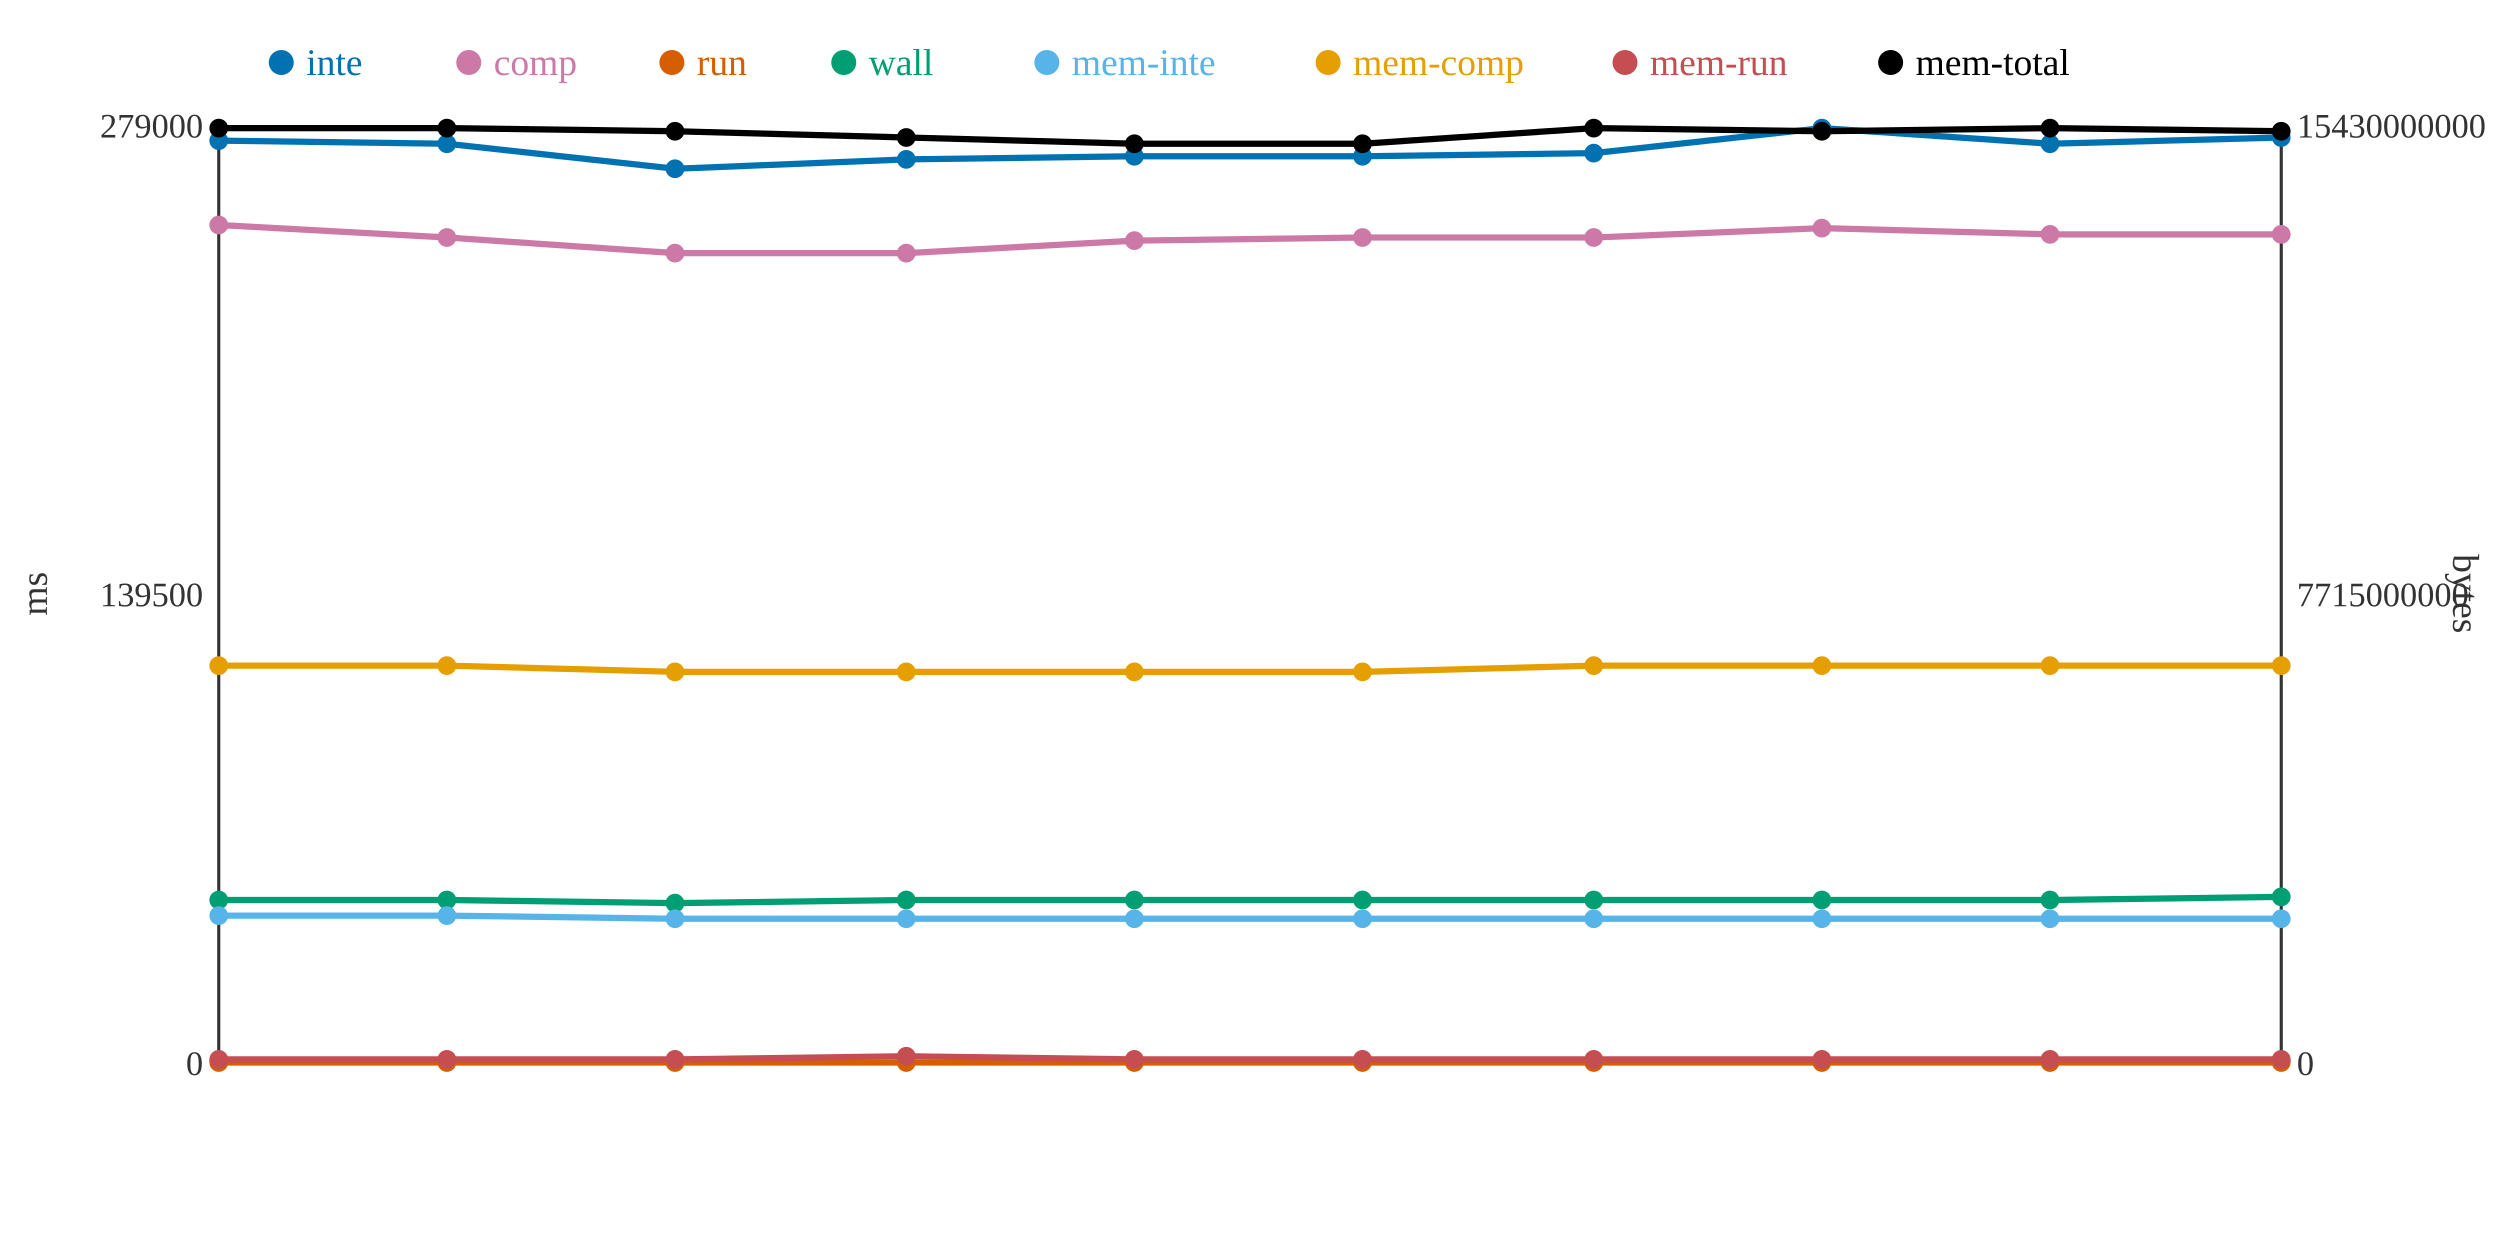
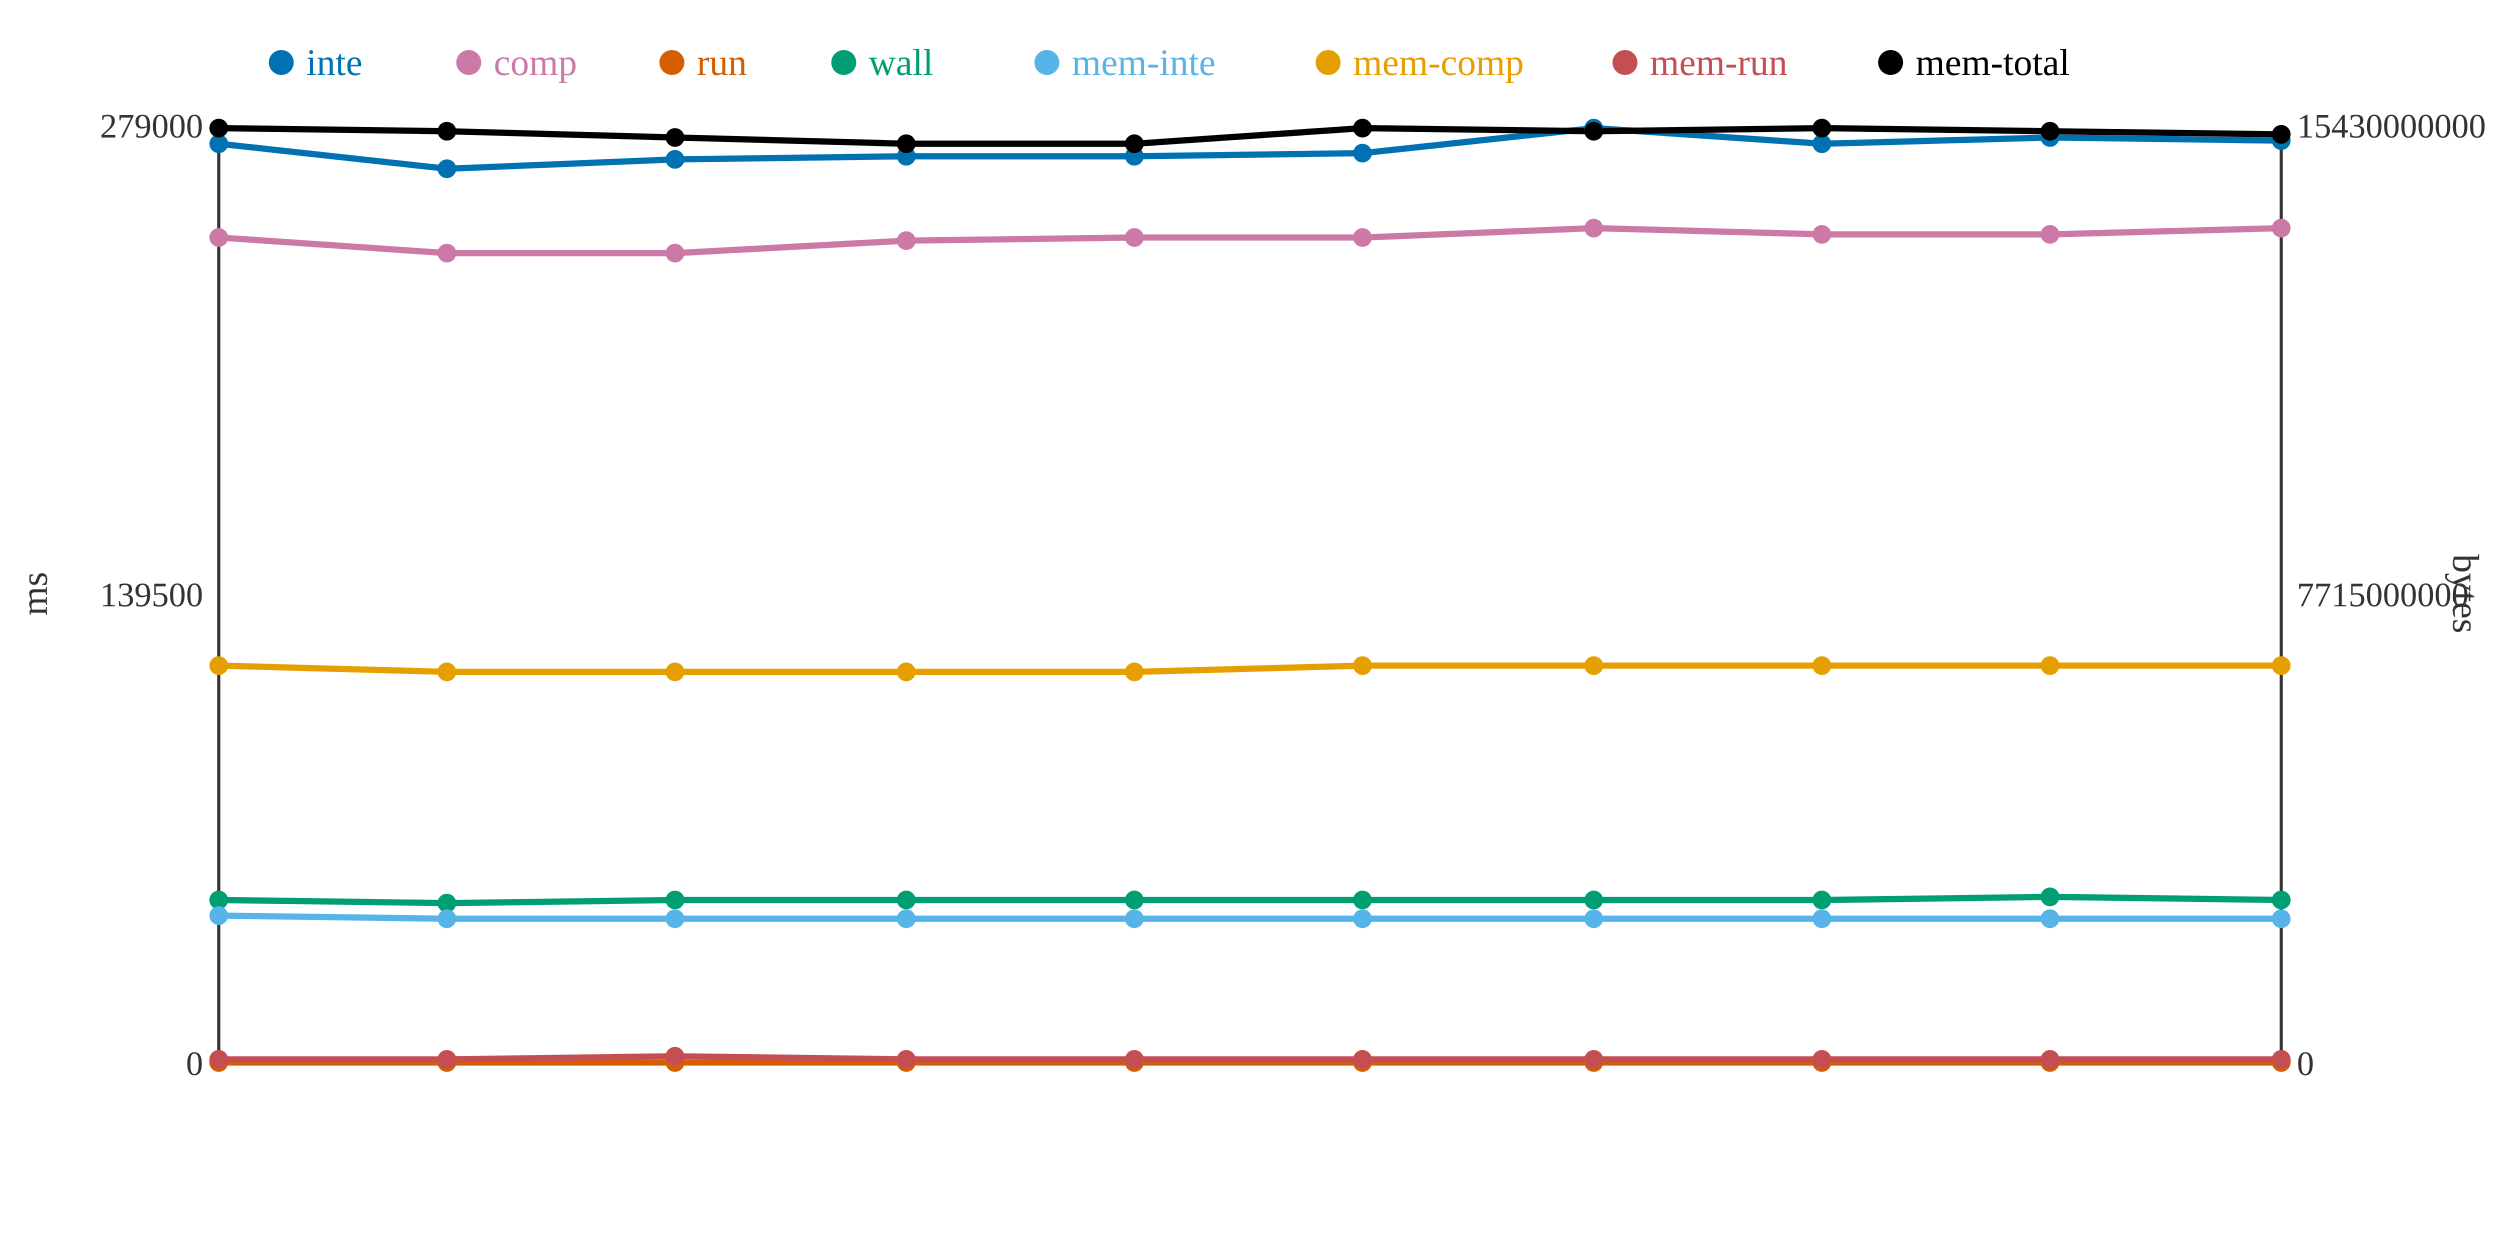
<svg xmlns="http://www.w3.org/2000/svg" width="800" height="400">
  <rect width="800" height="400" fill="white" />
  <line x1="70" y1="40" x2="70" y2="340" stroke="#333" stroke-width="1" />
  <line x1="70" y1="340" x2="730" y2="340" stroke="#333" stroke-width="1" />
  <line x1="730" y1="40" x2="730" y2="340" stroke="#333" stroke-width="1" />
  <text x="65" y="344" text-anchor="end" font-size="11" fill="#333">0</text>
  <text x="65" y="194" text-anchor="end" font-size="11" fill="#333">139500</text>
  <text x="65" y="44" text-anchor="end" font-size="11" fill="#333">279000</text>
  <text x="15" y="190" text-anchor="middle" font-size="12" fill="#333" transform="rotate(-90 15 190)">ms</text>
  <text x="735" y="344" text-anchor="start" font-size="11" fill="#333">0</text>
  <text x="735" y="194" text-anchor="start" font-size="11" fill="#333">7715000000</text>
  <text x="735" y="44" text-anchor="start" font-size="11" fill="#333">15430000000</text>
  <text x="785" y="190" text-anchor="middle" font-size="12" fill="#333" transform="rotate(90 785 190)">bytes</text>
-   <polyline points="70,45 143,46 216,54 290,51 363,50 436,50 510,49 583,41 656,46 730,44" fill="none" stroke="#0072B2" stroke-width="2" />
-   <polyline points="70,72 143,76 216,81 290,81 363,77 436,76 510,76 583,73 656,75 730,75" fill="none" stroke="#CC79A7" stroke-width="2" />
+   <polyline points="70,46 143,54 216,51 290,50 363,50 436,49 510,41 583,46 656,44 730,45" fill="none" stroke="#0072B2" stroke-width="2" />
+   <polyline points="70,76 143,81 216,81 290,77 363,76 436,76 510,73 583,75 656,75 730,73" fill="none" stroke="#CC79A7" stroke-width="2" />
  <polyline points="70,340 143,340 216,340 290,340 363,340 436,340 510,340 583,340 656,340 730,340" fill="none" stroke="#D55E00" stroke-width="2" />
-   <polyline points="70,288 143,288 216,289 290,288 363,288 436,288 510,288 583,288 656,288 730,287" fill="none" stroke="#009E73" stroke-width="2" />
-   <polyline points="70,293 143,293 216,294 290,294 363,294 436,294 510,294 583,294 656,294 730,294" fill="none" stroke="#56B4E9" stroke-width="2" />
-   <polyline points="70,213 143,213 216,215 290,215 363,215 436,215 510,213 583,213 656,213 730,213" fill="none" stroke="#E69F00" stroke-width="2" />
-   <polyline points="70,339 143,339 216,339 290,338 363,339 436,339 510,339 583,339 656,339 730,339" fill="none" stroke="#C44E52" stroke-width="2" />
-   <polyline points="70,41 143,41 216,42 290,44 363,46 436,46 510,41 583,42 656,41 730,42" fill="none" stroke="#000000" stroke-width="2" />
-   <circle cx="70" cy="45" r="3" fill="#0072B2" />
-   <circle cx="70" cy="72" r="3" fill="#CC79A7" />
+   <polyline points="70,288 143,289 216,288 290,288 363,288 436,288 510,288 583,288 656,287 730,288" fill="none" stroke="#009E73" stroke-width="2" />
+   <polyline points="70,293 143,294 216,294 290,294 363,294 436,294 510,294 583,294 656,294 730,294" fill="none" stroke="#56B4E9" stroke-width="2" />
+   <polyline points="70,213 143,215 216,215 290,215 363,215 436,213 510,213 583,213 656,213 730,213" fill="none" stroke="#E69F00" stroke-width="2" />
+   <polyline points="70,339 143,339 216,338 290,339 363,339 436,339 510,339 583,339 656,339 730,339" fill="none" stroke="#C44E52" stroke-width="2" />
+   <polyline points="70,41 143,42 216,44 290,46 363,46 436,41 510,42 583,41 656,42 730,43" fill="none" stroke="#000000" stroke-width="2" />
+   <circle cx="70" cy="46" r="3" fill="#0072B2" />
+   <circle cx="70" cy="76" r="3" fill="#CC79A7" />
  <circle cx="70" cy="340" r="3" fill="#D55E00" />
  <circle cx="70" cy="288" r="3" fill="#009E73" />
  <circle cx="70" cy="293" r="3" fill="#56B4E9" />
  <circle cx="70" cy="213" r="3" fill="#E69F00" />
  <circle cx="70" cy="339" r="3" fill="#C44E52" />
  <circle cx="70" cy="41" r="3" fill="#000000" />
-   <circle cx="143" cy="46" r="3" fill="#0072B2" />
-   <circle cx="143" cy="76" r="3" fill="#CC79A7" />
+   <circle cx="143" cy="54" r="3" fill="#0072B2" />
+   <circle cx="143" cy="81" r="3" fill="#CC79A7" />
  <circle cx="143" cy="340" r="3" fill="#D55E00" />
-   <circle cx="143" cy="288" r="3" fill="#009E73" />
-   <circle cx="143" cy="293" r="3" fill="#56B4E9" />
-   <circle cx="143" cy="213" r="3" fill="#E69F00" />
+   <circle cx="143" cy="289" r="3" fill="#009E73" />
+   <circle cx="143" cy="294" r="3" fill="#56B4E9" />
+   <circle cx="143" cy="215" r="3" fill="#E69F00" />
  <circle cx="143" cy="339" r="3" fill="#C44E52" />
-   <circle cx="143" cy="41" r="3" fill="#000000" />
-   <circle cx="216" cy="54" r="3" fill="#0072B2" />
+   <circle cx="143" cy="42" r="3" fill="#000000" />
+   <circle cx="216" cy="51" r="3" fill="#0072B2" />
  <circle cx="216" cy="81" r="3" fill="#CC79A7" />
  <circle cx="216" cy="340" r="3" fill="#D55E00" />
-   <circle cx="216" cy="289" r="3" fill="#009E73" />
+   <circle cx="216" cy="288" r="3" fill="#009E73" />
  <circle cx="216" cy="294" r="3" fill="#56B4E9" />
  <circle cx="216" cy="215" r="3" fill="#E69F00" />
-   <circle cx="216" cy="339" r="3" fill="#C44E52" />
-   <circle cx="216" cy="42" r="3" fill="#000000" />
-   <circle cx="290" cy="51" r="3" fill="#0072B2" />
-   <circle cx="290" cy="81" r="3" fill="#CC79A7" />
+   <circle cx="216" cy="338" r="3" fill="#C44E52" />
+   <circle cx="216" cy="44" r="3" fill="#000000" />
+   <circle cx="290" cy="50" r="3" fill="#0072B2" />
+   <circle cx="290" cy="77" r="3" fill="#CC79A7" />
  <circle cx="290" cy="340" r="3" fill="#D55E00" />
  <circle cx="290" cy="288" r="3" fill="#009E73" />
  <circle cx="290" cy="294" r="3" fill="#56B4E9" />
  <circle cx="290" cy="215" r="3" fill="#E69F00" />
-   <circle cx="290" cy="338" r="3" fill="#C44E52" />
-   <circle cx="290" cy="44" r="3" fill="#000000" />
+   <circle cx="290" cy="339" r="3" fill="#C44E52" />
+   <circle cx="290" cy="46" r="3" fill="#000000" />
  <circle cx="363" cy="50" r="3" fill="#0072B2" />
-   <circle cx="363" cy="77" r="3" fill="#CC79A7" />
+   <circle cx="363" cy="76" r="3" fill="#CC79A7" />
  <circle cx="363" cy="340" r="3" fill="#D55E00" />
  <circle cx="363" cy="288" r="3" fill="#009E73" />
  <circle cx="363" cy="294" r="3" fill="#56B4E9" />
  <circle cx="363" cy="215" r="3" fill="#E69F00" />
  <circle cx="363" cy="339" r="3" fill="#C44E52" />
  <circle cx="363" cy="46" r="3" fill="#000000" />
-   <circle cx="436" cy="50" r="3" fill="#0072B2" />
+   <circle cx="436" cy="49" r="3" fill="#0072B2" />
  <circle cx="436" cy="76" r="3" fill="#CC79A7" />
  <circle cx="436" cy="340" r="3" fill="#D55E00" />
  <circle cx="436" cy="288" r="3" fill="#009E73" />
  <circle cx="436" cy="294" r="3" fill="#56B4E9" />
-   <circle cx="436" cy="215" r="3" fill="#E69F00" />
+   <circle cx="436" cy="213" r="3" fill="#E69F00" />
  <circle cx="436" cy="339" r="3" fill="#C44E52" />
-   <circle cx="436" cy="46" r="3" fill="#000000" />
-   <circle cx="510" cy="49" r="3" fill="#0072B2" />
-   <circle cx="510" cy="76" r="3" fill="#CC79A7" />
+   <circle cx="436" cy="41" r="3" fill="#000000" />
+   <circle cx="510" cy="41" r="3" fill="#0072B2" />
+   <circle cx="510" cy="73" r="3" fill="#CC79A7" />
  <circle cx="510" cy="340" r="3" fill="#D55E00" />
  <circle cx="510" cy="288" r="3" fill="#009E73" />
  <circle cx="510" cy="294" r="3" fill="#56B4E9" />
  <circle cx="510" cy="213" r="3" fill="#E69F00" />
  <circle cx="510" cy="339" r="3" fill="#C44E52" />
-   <circle cx="510" cy="41" r="3" fill="#000000" />
-   <circle cx="583" cy="41" r="3" fill="#0072B2" />
-   <circle cx="583" cy="73" r="3" fill="#CC79A7" />
+   <circle cx="510" cy="42" r="3" fill="#000000" />
+   <circle cx="583" cy="46" r="3" fill="#0072B2" />
+   <circle cx="583" cy="75" r="3" fill="#CC79A7" />
  <circle cx="583" cy="340" r="3" fill="#D55E00" />
  <circle cx="583" cy="288" r="3" fill="#009E73" />
  <circle cx="583" cy="294" r="3" fill="#56B4E9" />
  <circle cx="583" cy="213" r="3" fill="#E69F00" />
  <circle cx="583" cy="339" r="3" fill="#C44E52" />
-   <circle cx="583" cy="42" r="3" fill="#000000" />
-   <circle cx="656" cy="46" r="3" fill="#0072B2" />
+   <circle cx="583" cy="41" r="3" fill="#000000" />
+   <circle cx="656" cy="44" r="3" fill="#0072B2" />
  <circle cx="656" cy="75" r="3" fill="#CC79A7" />
  <circle cx="656" cy="340" r="3" fill="#D55E00" />
-   <circle cx="656" cy="288" r="3" fill="#009E73" />
+   <circle cx="656" cy="287" r="3" fill="#009E73" />
  <circle cx="656" cy="294" r="3" fill="#56B4E9" />
  <circle cx="656" cy="213" r="3" fill="#E69F00" />
  <circle cx="656" cy="339" r="3" fill="#C44E52" />
-   <circle cx="656" cy="41" r="3" fill="#000000" />
-   <circle cx="730" cy="44" r="3" fill="#0072B2" />
-   <circle cx="730" cy="75" r="3" fill="#CC79A7" />
+   <circle cx="656" cy="42" r="3" fill="#000000" />
+   <circle cx="730" cy="45" r="3" fill="#0072B2" />
+   <circle cx="730" cy="73" r="3" fill="#CC79A7" />
  <circle cx="730" cy="340" r="3" fill="#D55E00" />
-   <circle cx="730" cy="287" r="3" fill="#009E73" />
+   <circle cx="730" cy="288" r="3" fill="#009E73" />
  <circle cx="730" cy="294" r="3" fill="#56B4E9" />
  <circle cx="730" cy="213" r="3" fill="#E69F00" />
  <circle cx="730" cy="339" r="3" fill="#C44E52" />
-   <circle cx="730" cy="42" r="3" fill="#000000" />
+   <circle cx="730" cy="43" r="3" fill="#000000" />
  <circle cx="90" cy="20" r="4" fill="#0072B2" />
  <text x="98" y="24" text-anchor="start" font-size="12" fill="#0072B2">inte</text>
  <circle cx="150" cy="20" r="4" fill="#CC79A7" />
  <text x="158" y="24" text-anchor="start" font-size="12" fill="#CC79A7">comp</text>
  <circle cx="215" cy="20" r="4" fill="#D55E00" />
  <text x="223" y="24" text-anchor="start" font-size="12" fill="#D55E00">run</text>
  <circle cx="270" cy="20" r="4" fill="#009E73" />
  <text x="278" y="24" text-anchor="start" font-size="12" fill="#009E73">wall</text>
  <circle cx="335" cy="20" r="4" fill="#56B4E9" />
  <text x="343" y="24" text-anchor="start" font-size="12" fill="#56B4E9">mem-inte</text>
  <circle cx="425" cy="20" r="4" fill="#E69F00" />
  <text x="433" y="24" text-anchor="start" font-size="12" fill="#E69F00">mem-comp</text>
  <circle cx="520" cy="20" r="4" fill="#C44E52" />
  <text x="528" y="24" text-anchor="start" font-size="12" fill="#C44E52">mem-run</text>
  <circle cx="605" cy="20" r="4" fill="#000000" />
  <text x="613" y="24" text-anchor="start" font-size="12" fill="#000000">mem-total</text>
</svg>
